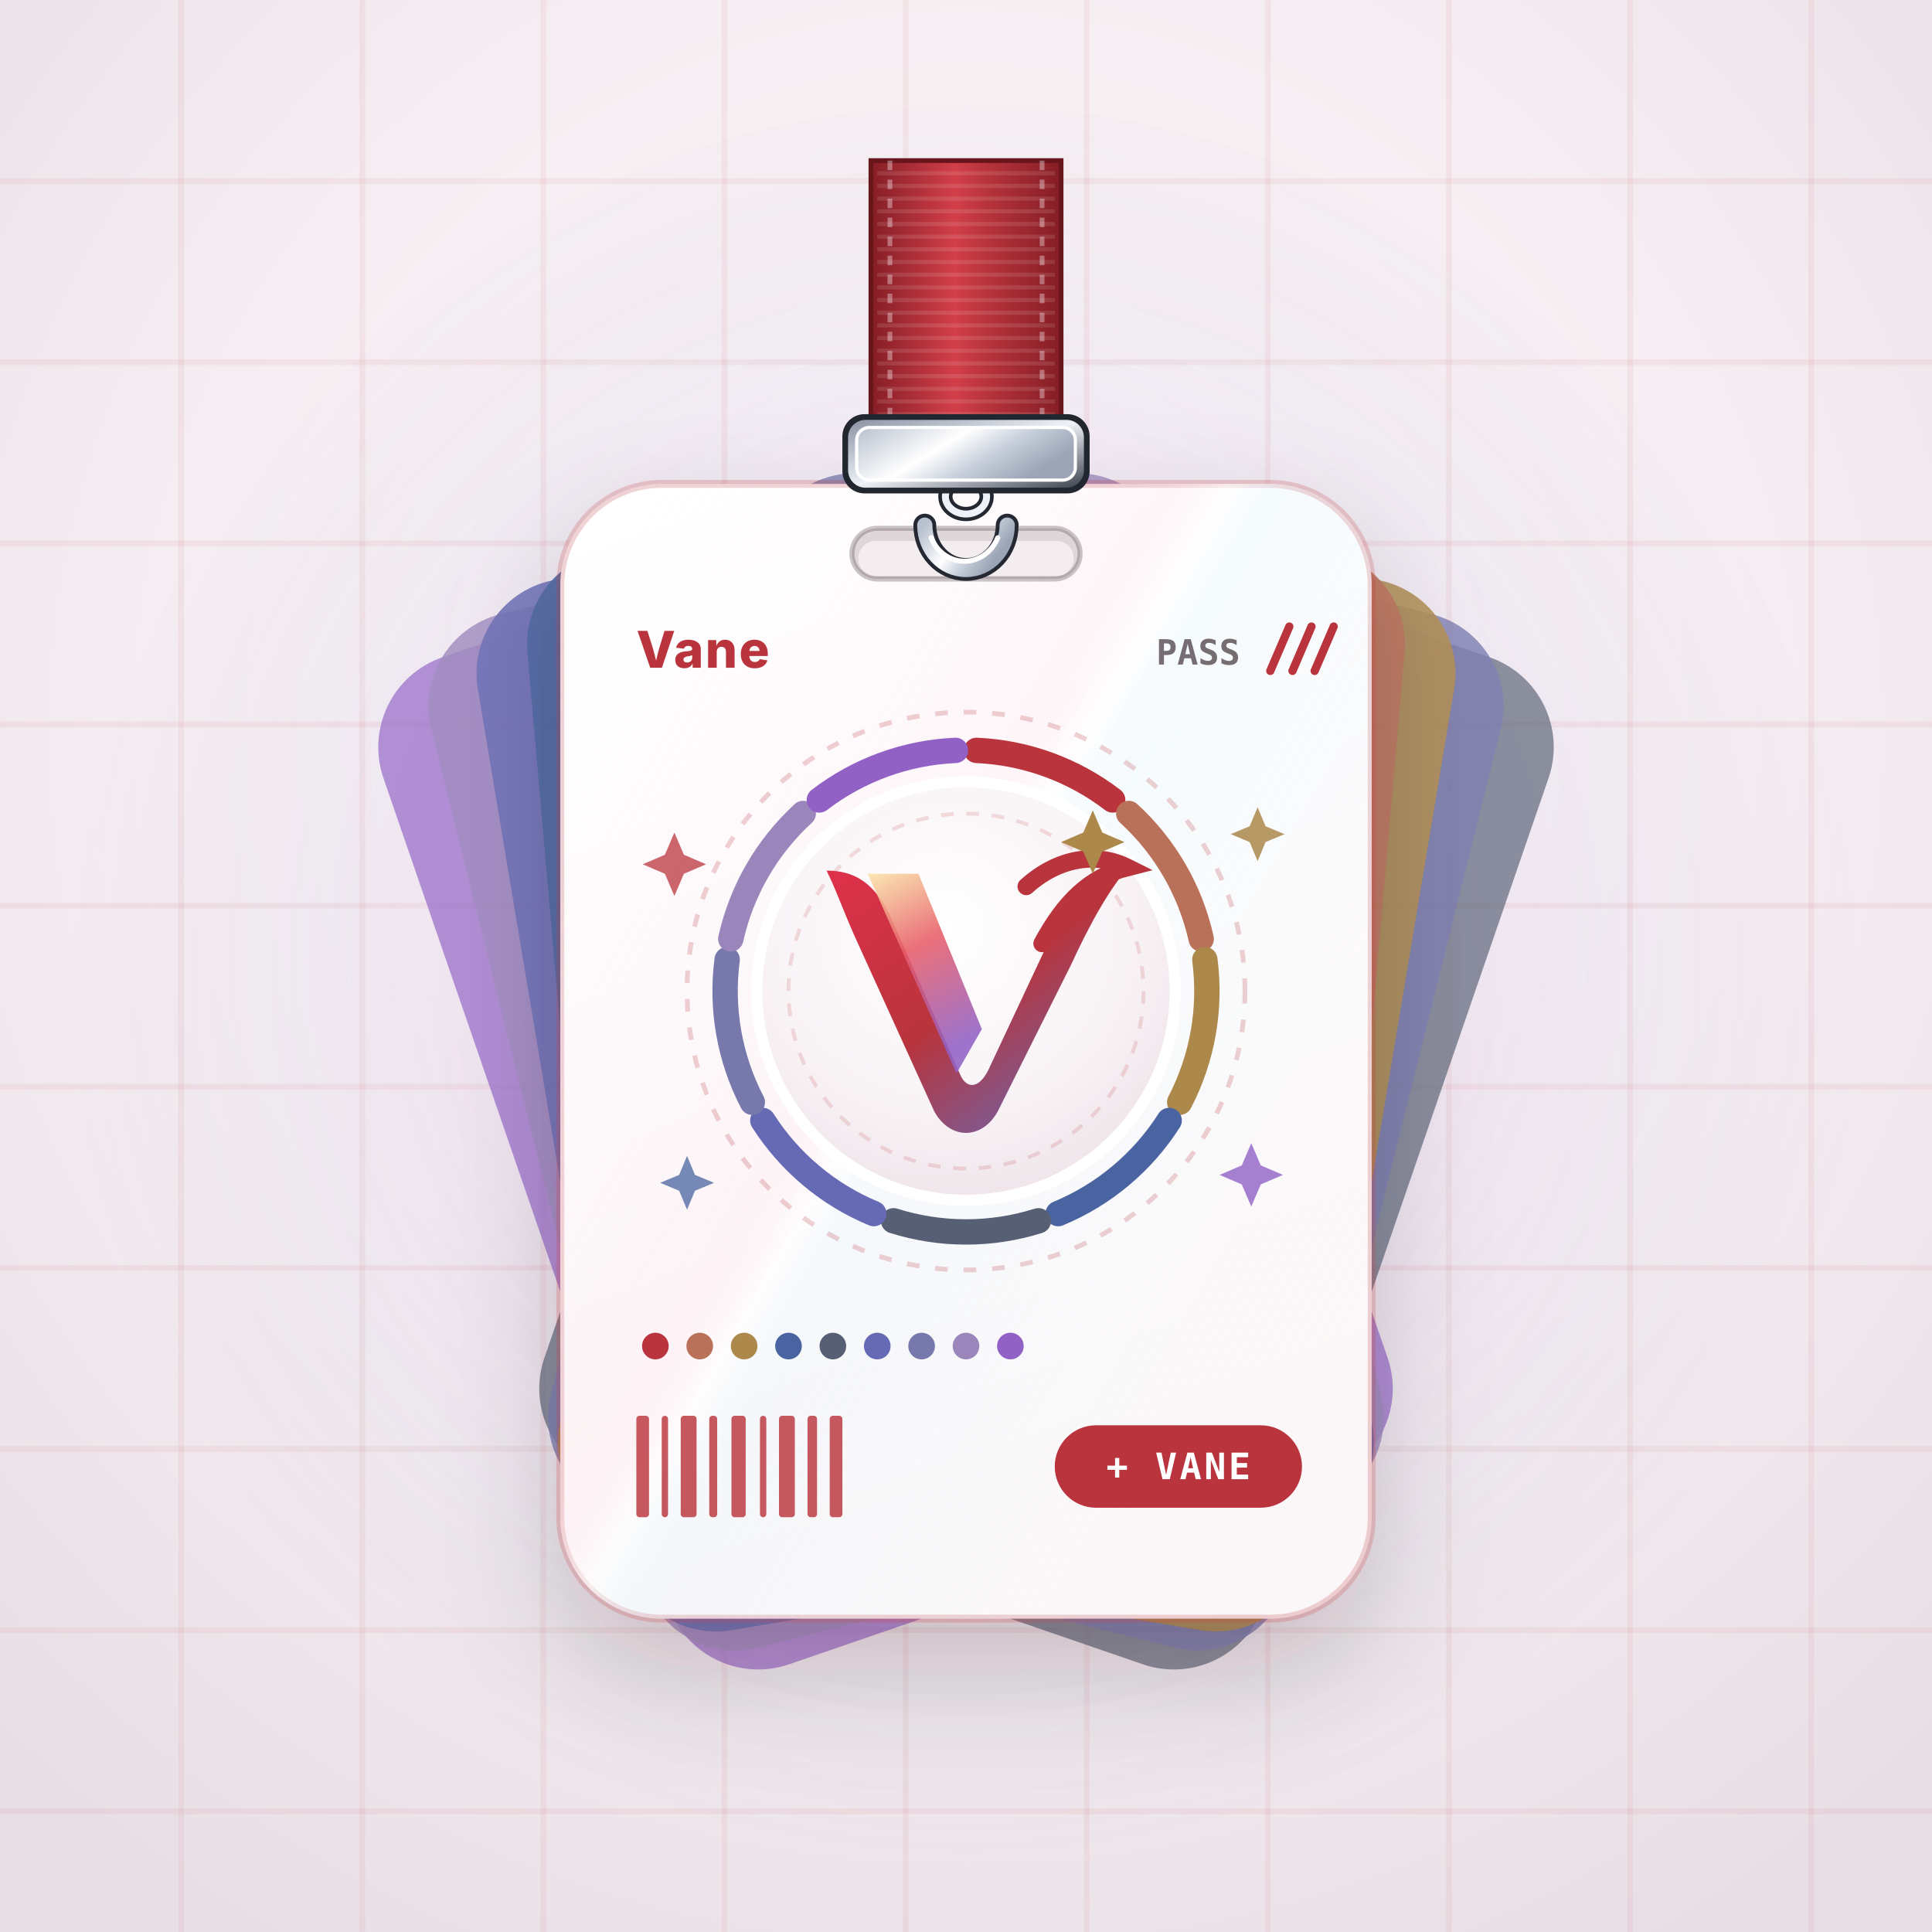
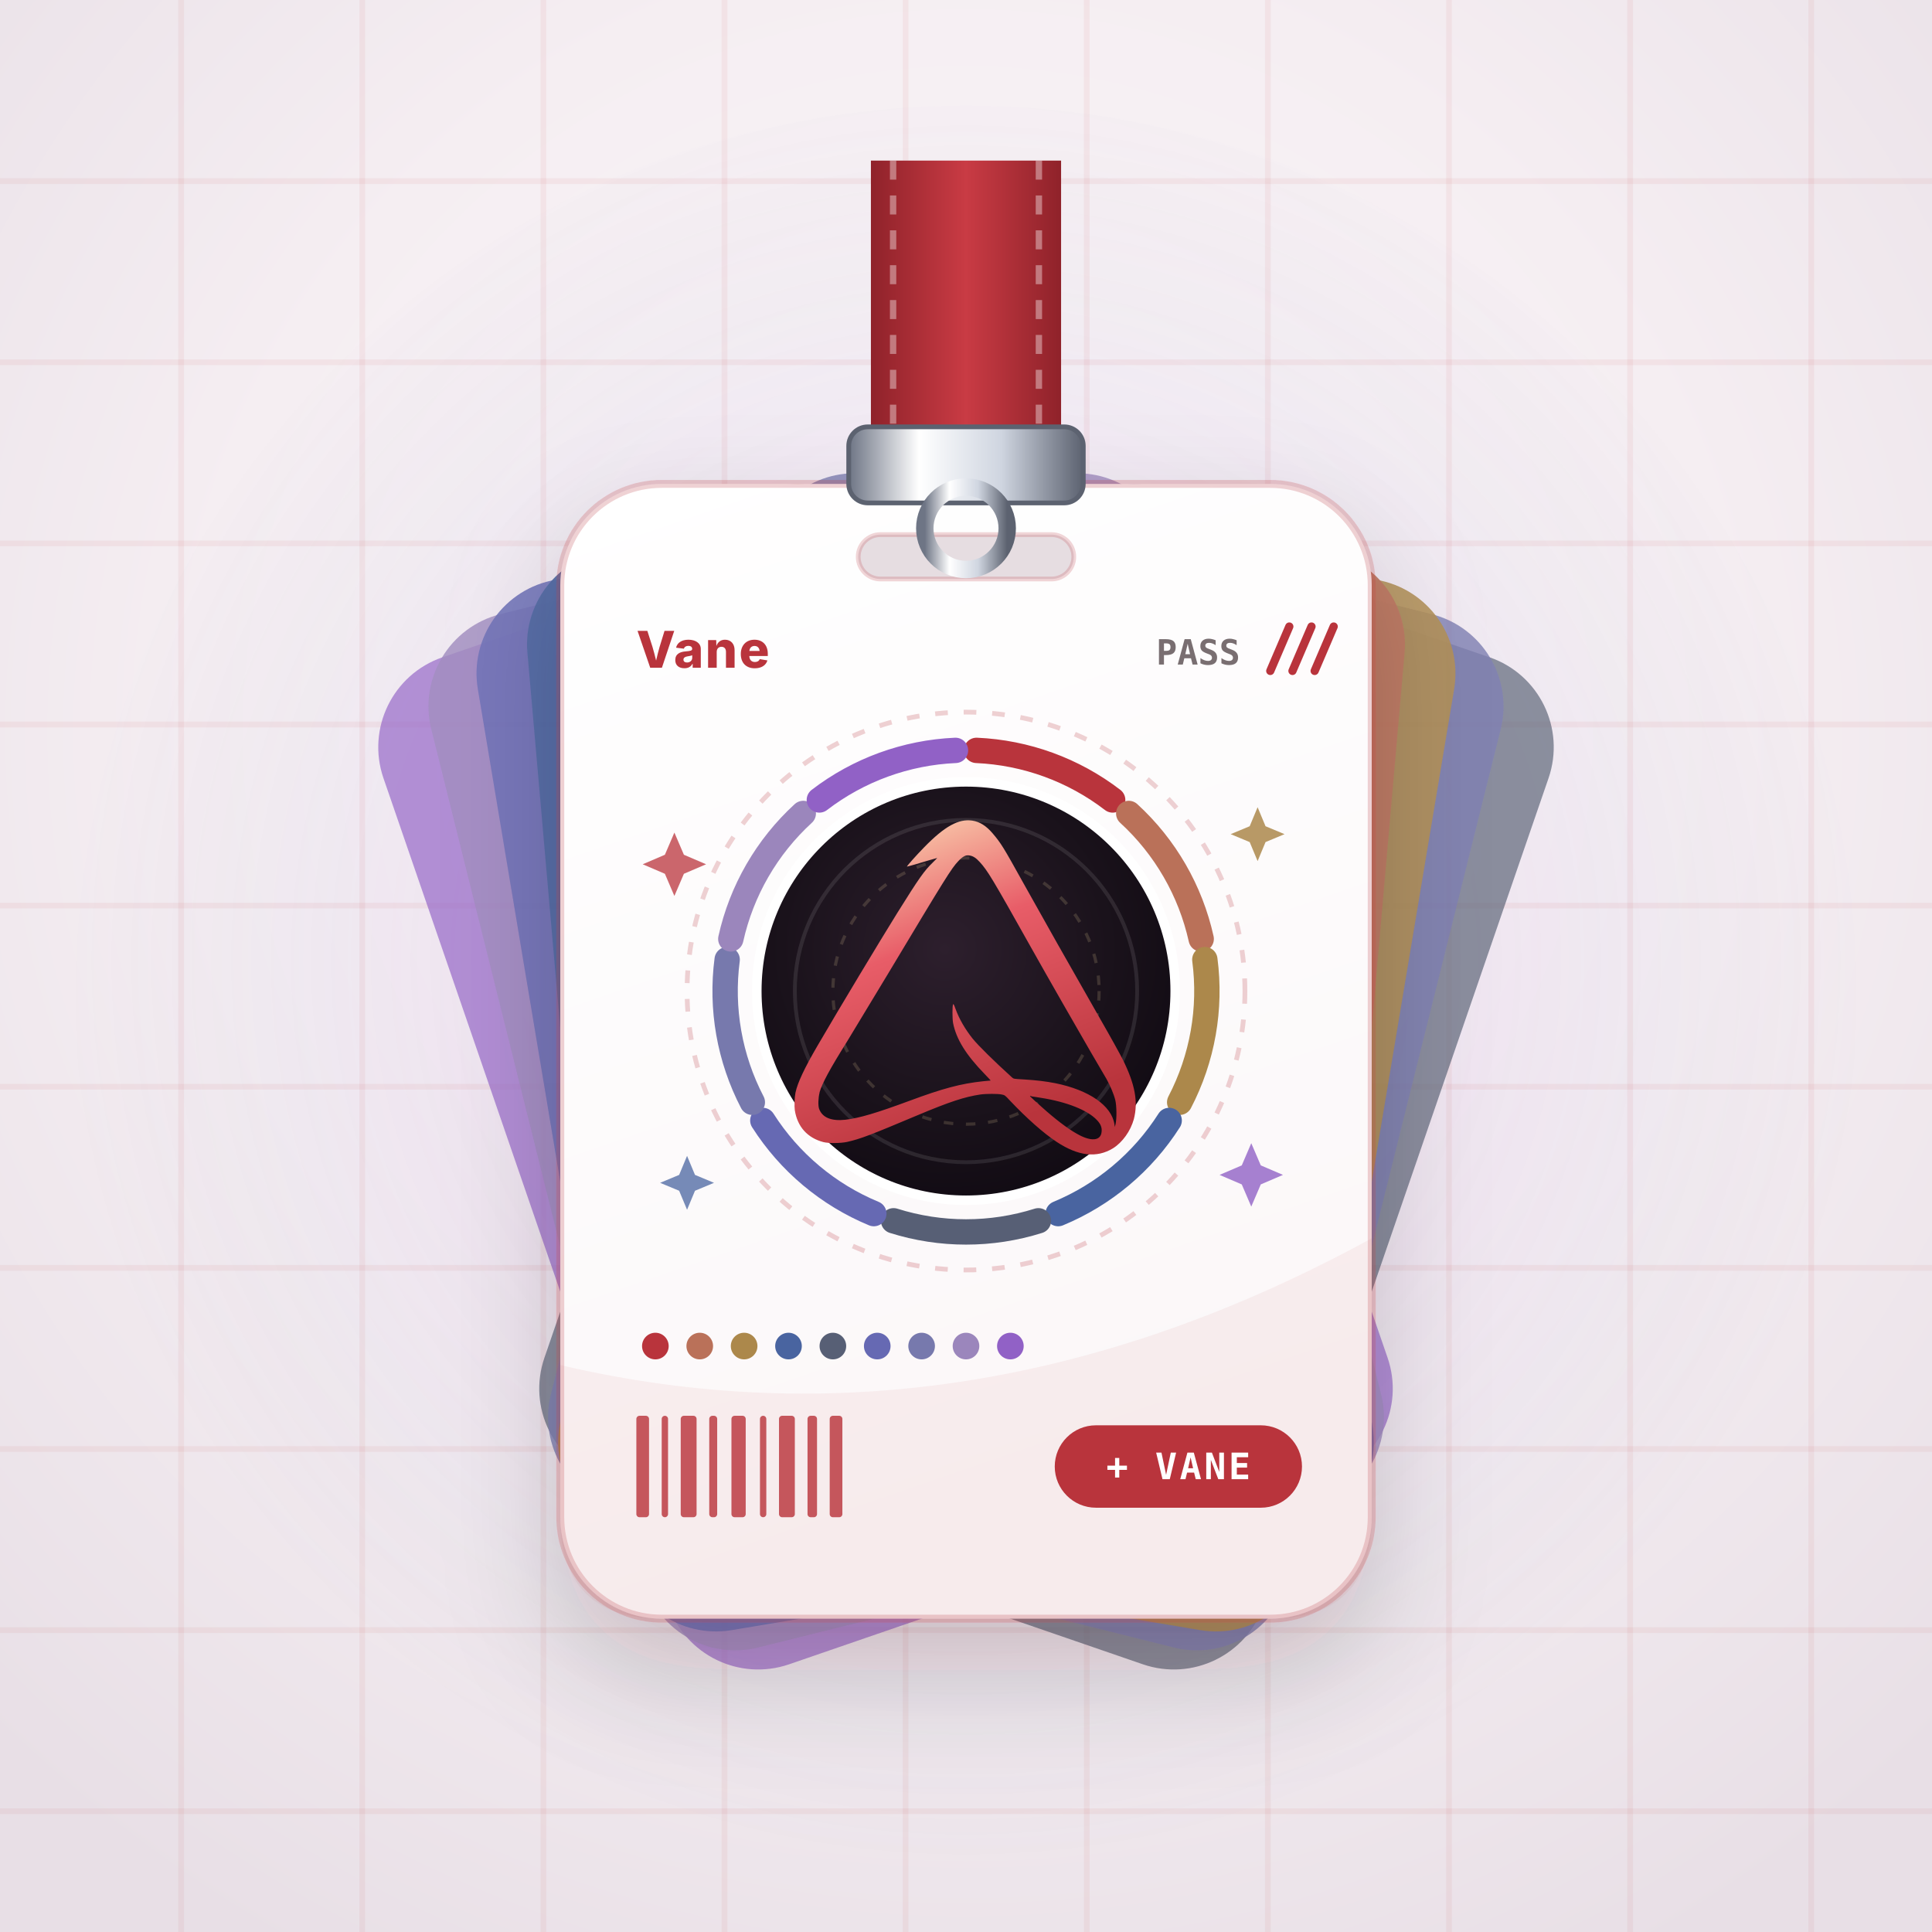
<svg xmlns="http://www.w3.org/2000/svg" viewBox="0 0 512 512" width="512" height="512">
  <defs>
    <radialGradient id="bg" cx="50%" cy="38%" r="72%">
      <stop offset="0%" stop-color="#fdf9fa" />
      <stop offset="55%" stop-color="#f5eef2" />
      <stop offset="100%" stop-color="#e8dfe6" />
    </radialGradient>
    <radialGradient id="aura" cx="50%" cy="48%" r="50%">
      <stop offset="0%" stop-color="#b9343c" stop-opacity="0.16" />
      <stop offset="55%" stop-color="#9161c6" stop-opacity="0.08" />
      <stop offset="100%" stop-color="#4964a0" stop-opacity="0" />
    </radialGradient>
    <linearGradient id="strapGrad" x1="0" y1="0" x2="1" y2="0">
-       <stop offset="0%" stop-color="#841d25" />
-       <stop offset="44%" stop-color="#d23f49" />
-       <stop offset="60%" stop-color="#b9343c" />
-       <stop offset="100%" stop-color="#841d25" />
+       <stop offset="0%" stop-color="#8f222a" />
+       <stop offset="50%" stop-color="#c93b44" />
+       <stop offset="100%" stop-color="#8f222a" />
    </linearGradient>
-     <linearGradient id="clampBezel" x1="0" y1="0" x2="1" y2="1">
-       <stop offset="0%" stop-color="#8a92a2" />
-       <stop offset="50%" stop-color="#eef2f8" />
-       <stop offset="100%" stop-color="#3c424e" />
-     </linearGradient>
-     <linearGradient id="clampPlate" x1="0" y1="0" x2="1" y2="0.4">
-       <stop offset="0%" stop-color="#b8c1cf" />
-       <stop offset="46%" stop-color="#ffffff" />
-       <stop offset="72%" stop-color="#c6cedb" />
-       <stop offset="100%" stop-color="#9ca5b5" />
+     <linearGradient id="clampGrad" x1="0" y1="0" x2="1" y2="0">
+       <stop offset="0%" stop-color="#6e7585" />
+       <stop offset="30%" stop-color="#ffffff" />
+       <stop offset="65%" stop-color="#cfd5e0" />
+       <stop offset="100%" stop-color="#5c6270" />
    </linearGradient>
    <linearGradient id="cardSurface" x1="0" y1="0" x2="0.25" y2="1">
      <stop offset="0%" stop-color="#ffffff" />
      <stop offset="100%" stop-color="#fbf7f8" />
    </linearGradient>
-     <radialGradient id="pearlMedallion" cx="45%" cy="35%" r="70%">
-       <stop offset="0%" stop-color="#ffffff" />
-       <stop offset="65%" stop-color="#f8f2f5" />
-       <stop offset="100%" stop-color="#ede2e8" />
+     <radialGradient id="vinylDisc" cx="45%" cy="40%" r="65%">
+       <stop offset="0%" stop-color="#2d1f2d" />
+       <stop offset="60%" stop-color="#1a121b" />
+       <stop offset="100%" stop-color="#100a12" />
    </radialGradient>
-     <linearGradient id="artisticV" x1="0" y1="0" x2="0.85" y2="1">
-       <stop offset="0%" stop-color="#e0314b" />
-       <stop offset="52%" stop-color="#b9343c" />
-       <stop offset="100%" stop-color="#6669b3" />
-     </linearGradient>
-     <linearGradient id="artisticVFold" x1="0" y1="0" x2="0.3" y2="1">
-       <stop offset="0%" stop-color="#fae5a8" />
+     <linearGradient id="vaneNeedle" x1="0" y1="0" x2="0.4" y2="1">
+       <stop offset="0%" stop-color="#fff0c2" />
      <stop offset="45%" stop-color="#e85d68" />
-       <stop offset="100%" stop-color="#9161c6" />
-     </linearGradient>
-     <linearGradient id="sheenSlash" x1="0" y1="0" x2="1" y2="0.8">
-       <stop offset="0%" stop-color="#ffffff" stop-opacity="0" />
-       <stop offset="44%" stop-color="#ffd9e6" stop-opacity="0.18" />
-       <stop offset="50%" stop-color="#ffffff" stop-opacity="0.62" />
-       <stop offset="56%" stop-color="#d8f3ff" stop-opacity="0.18" />
-       <stop offset="100%" stop-color="#ffffff" stop-opacity="0" />
+       <stop offset="100%" stop-color="#b9343c" />
    </linearGradient>
    <filter id="cardShadow" x="-18%" y="-12%" width="136%" height="136%">
      <feDropShadow dx="0" dy="16" stdDeviation="18" flood-color="#27171b" flood-opacity="0.18" />
    </filter>
  </defs>
  <rect width="512" height="512" rx="0" fill="url(#bg)" />
  <circle cx="256" cy="264" r="236" fill="url(#aura)" />
  <g stroke="#b9343c" stroke-opacity="0.065" stroke-width="1.5">
    <line x1="48" y1="0" x2="48" y2="512" />
    <line x1="0" y1="48" x2="512" y2="48" />
    <line x1="96" y1="0" x2="96" y2="512" />
    <line x1="0" y1="96" x2="512" y2="96" />
    <line x1="144" y1="0" x2="144" y2="512" />
    <line x1="0" y1="144" x2="512" y2="144" />
    <line x1="192" y1="0" x2="192" y2="512" />
    <line x1="0" y1="192" x2="512" y2="192" />
    <line x1="240" y1="0" x2="240" y2="512" />
    <line x1="0" y1="240" x2="512" y2="240" />
    <line x1="288" y1="0" x2="288" y2="512" />
    <line x1="0" y1="288" x2="512" y2="288" />
    <line x1="336" y1="0" x2="336" y2="512" />
    <line x1="0" y1="336" x2="512" y2="336" />
    <line x1="384" y1="0" x2="384" y2="512" />
    <line x1="0" y1="384" x2="512" y2="384" />
    <line x1="432" y1="0" x2="432" y2="512" />
    <line x1="0" y1="432" x2="512" y2="432" />
    <line x1="480" y1="0" x2="480" y2="512" />
    <line x1="0" y1="480" x2="512" y2="480" />
  </g>
  <g transform="translate(256 266) scale(0.84) translate(-256 -266)">
    <g opacity="0.92">
      <rect x="136" y="114" width="240" height="336" rx="30" fill="#9161c6" transform="rotate(-19 256 360)" opacity="0.72" />
      <rect x="136" y="114" width="240" height="336" rx="30" fill="#9b86bc" transform="rotate(-14 256 360)" opacity="0.82" />
      <rect x="136" y="114" width="240" height="336" rx="30" fill="#6669b3" transform="rotate(-9.5 256 360)" opacity="0.88" />
      <rect x="136" y="114" width="240" height="336" rx="30" fill="#4964a0" transform="rotate(-5 256 360)" opacity="0.94" />
      <rect x="136" y="114" width="240" height="336" rx="30" fill="#575f75" transform="rotate(19 256 360)" opacity="0.72" />
      <rect x="136" y="114" width="240" height="336" rx="30" fill="#7779ad" transform="rotate(14 256 360)" opacity="0.82" />
      <rect x="136" y="114" width="240" height="336" rx="30" fill="#ac884b" transform="rotate(9.5 256 360)" opacity="0.88" />
      <rect x="136" y="114" width="240" height="336" rx="30" fill="#ba7159" transform="rotate(5 256 360)" opacity="0.94" />
    </g>
-     <rect x="226" y="0" width="60" height="92" fill="url(#strapGrad)" stroke="#68151b" stroke-width="1.5" />
-     <line x1="228" y1="4" x2="284" y2="4" stroke="#ffffff" stroke-opacity="0.11" stroke-width="1.3" />
-     <line x1="228" y1="8" x2="284" y2="8" stroke="#ffffff" stroke-opacity="0.11" stroke-width="1.3" />
-     <line x1="228" y1="12" x2="284" y2="12" stroke="#ffffff" stroke-opacity="0.11" stroke-width="1.3" />
-     <line x1="228" y1="16" x2="284" y2="16" stroke="#ffffff" stroke-opacity="0.11" stroke-width="1.3" />
-     <line x1="228" y1="20" x2="284" y2="20" stroke="#ffffff" stroke-opacity="0.11" stroke-width="1.3" />
-     <line x1="228" y1="24" x2="284" y2="24" stroke="#ffffff" stroke-opacity="0.11" stroke-width="1.3" />
-     <line x1="228" y1="28" x2="284" y2="28" stroke="#ffffff" stroke-opacity="0.11" stroke-width="1.3" />
-     <line x1="228" y1="32" x2="284" y2="32" stroke="#ffffff" stroke-opacity="0.11" stroke-width="1.3" />
-     <line x1="228" y1="36" x2="284" y2="36" stroke="#ffffff" stroke-opacity="0.11" stroke-width="1.3" />
-     <line x1="228" y1="40" x2="284" y2="40" stroke="#ffffff" stroke-opacity="0.11" stroke-width="1.3" />
-     <line x1="228" y1="44" x2="284" y2="44" stroke="#ffffff" stroke-opacity="0.11" stroke-width="1.3" />
-     <line x1="228" y1="48" x2="284" y2="48" stroke="#ffffff" stroke-opacity="0.11" stroke-width="1.3" />
-     <line x1="228" y1="52" x2="284" y2="52" stroke="#ffffff" stroke-opacity="0.11" stroke-width="1.3" />
-     <line x1="228" y1="56" x2="284" y2="56" stroke="#ffffff" stroke-opacity="0.11" stroke-width="1.3" />
-     <line x1="228" y1="60" x2="284" y2="60" stroke="#ffffff" stroke-opacity="0.11" stroke-width="1.3" />
-     <line x1="228" y1="64" x2="284" y2="64" stroke="#ffffff" stroke-opacity="0.11" stroke-width="1.3" />
-     <line x1="228" y1="68" x2="284" y2="68" stroke="#ffffff" stroke-opacity="0.11" stroke-width="1.3" />
-     <line x1="228" y1="72" x2="284" y2="72" stroke="#ffffff" stroke-opacity="0.11" stroke-width="1.3" />
-     <line x1="228" y1="76" x2="284" y2="76" stroke="#ffffff" stroke-opacity="0.11" stroke-width="1.3" />
-     <line x1="228" y1="80" x2="284" y2="80" stroke="#ffffff" stroke-opacity="0.11" stroke-width="1.3" />
-     <line x1="228" y1="84" x2="284" y2="84" stroke="#ffffff" stroke-opacity="0.11" stroke-width="1.3" />
-     <line x1="228" y1="88" x2="284" y2="88" stroke="#ffffff" stroke-opacity="0.11" stroke-width="1.3" />
-     <line x1="232" y1="0" x2="232" y2="92" stroke="#ffffff" stroke-opacity="0.35" stroke-width="1.5" stroke-dasharray="3 3" />
-     <line x1="280" y1="0" x2="280" y2="92" stroke="#ffffff" stroke-opacity="0.35" stroke-width="1.5" stroke-dasharray="3 3" />
-     <path d="M 243 116 A 13 14 0 0 1 269 116" fill="none" stroke="#454c59" stroke-width="6" />
    <g filter="url(#cardShadow)">
      <rect x="128" y="102" width="256" height="358" rx="32" fill="url(#cardSurface)" stroke="#b9343c" stroke-opacity="0.22" stroke-width="2.5" />
    </g>
-     <rect x="128" y="102" width="256" height="358" rx="32" fill="url(#sheenSlash)" />
-     <rect x="220" y="116" width="72" height="16" rx="8" fill="#dfd6da" stroke="#27171b" stroke-opacity="0.24" stroke-width="1.6" />
-     <rect x="222" y="120" width="68" height="11" rx="5.5" fill="#f4edf0" />
-     <path d="M 243 115 A 13 14 0 1 0 269 115" fill="none" stroke="#232832" stroke-width="7.2" stroke-linecap="round" />
-     <path d="M 243 115 A 13 14 0 1 0 269 115" fill="none" stroke="url(#clampPlate)" stroke-width="4.8" stroke-linecap="round" />
-     <path d="M 245 119 A 11.5 12.5 0 0 0 266 119" fill="none" stroke="#ffffff" stroke-width="1.6" stroke-linecap="round" />
-     <ellipse cx="256" cy="106" rx="6.5" ry="5.5" fill="none" stroke="#232832" stroke-width="4.5" />
-     <ellipse cx="256" cy="106" rx="6.5" ry="5.5" fill="none" stroke="#eef2f8" stroke-width="2.2" />
-     <rect x="217" y="80" width="78" height="25" rx="7" fill="#22262f" />
-     <rect x="218.8" y="81.8" width="74.4" height="21.4" rx="5.5" fill="url(#clampBezel)" />
-     <rect x="221.5" y="84.2" width="69" height="16.6" rx="4" fill="url(#clampPlate)" stroke="#ffffff" stroke-width="1" />
+     <path d="M 128 380 Q 256 410 384 340 L 384 428 Q 384 460 352 460 L 160 460 Q 128 460 128 428 Z" fill="#b9343c" fill-opacity="0.06" />
+     <rect x="222" y="118" width="68" height="14" rx="7" fill="#e6dde1" stroke="#b9343c" stroke-opacity="0.2" stroke-width="1.5" />
+     <rect x="226" y="0" width="60" height="96" fill="url(#strapGrad)" />
+     <line x1="233" y1="0" x2="233" y2="96" stroke="#ffffff" stroke-opacity="0.38" stroke-width="2" stroke-dasharray="6 5" />
+     <line x1="279" y1="0" x2="279" y2="96" stroke="#ffffff" stroke-opacity="0.38" stroke-width="2" stroke-dasharray="6 5" />
+     <rect x="219" y="84" width="74" height="24" rx="6" fill="url(#clampGrad)" stroke="#5c6270" stroke-width="1.5" />
+     <circle cx="256" cy="116" r="13" fill="none" stroke="url(#clampGrad)" stroke-width="5.5" />
    <text x="152" y="160" font-family="-apple-system, BlinkMacSystemFont, 'Inter', sans-serif" font-size="16" font-weight="800" fill="#b9343c" letter-spacing="0.5">Vane</text>
    <text x="316" y="159" font-family="ui-monospace, SFMono-Regular, monospace" font-size="11" font-weight="800" fill="#27171b" opacity="0.62">PASS</text>
    <g stroke="#b9343c" stroke-width="2.6" stroke-linecap="round">
      <line x1="352" y1="161" x2="358" y2="147" />
      <line x1="359" y1="161" x2="365" y2="147" />
      <line x1="366" y1="161" x2="372" y2="147" />
    </g>
    <circle cx="256" cy="262" r="88" fill="none" stroke="#b9343c" stroke-opacity="0.22" stroke-width="1.5" stroke-dasharray="4 5" />
    <g>
      <path d="M 259.32 186.07 A 76 76 0 0 1 302.27 201.71" fill="none" stroke="#b9343c" stroke-width="8" stroke-linecap="round" />
      <path d="M 307.34 205.97 A 76 76 0 0 1 330.20 245.55" fill="none" stroke="#ba7159" stroke-width="8" stroke-linecap="round" />
      <path d="M 331.35 252.08 A 76 76 0 0 1 323.41 297.09" fill="none" stroke="#ac884b" stroke-width="8" stroke-linecap="round" />
      <path d="M 320.10 302.83 A 76 76 0 0 1 285.08 332.21" fill="none" stroke="#4964a0" stroke-width="8" stroke-linecap="round" />
      <path d="M 278.85 334.48 A 76 76 0 0 1 233.15 334.48" fill="none" stroke="#575f75" stroke-width="8" stroke-linecap="round" />
      <path d="M 226.92 332.21 A 76 76 0 0 1 191.90 302.83" fill="none" stroke="#6669b3" stroke-width="8" stroke-linecap="round" />
      <path d="M 188.59 297.09 A 76 76 0 0 1 180.65 252.08" fill="none" stroke="#7779ad" stroke-width="8" stroke-linecap="round" />
      <path d="M 181.80 245.55 A 76 76 0 0 1 204.66 205.97" fill="none" stroke="#9b86bc" stroke-width="8" stroke-linecap="round" />
      <path d="M 209.73 201.71 A 76 76 0 0 1 252.68 186.07" fill="none" stroke="#9161c6" stroke-width="8" stroke-linecap="round" />
    </g>
-     <circle cx="256" cy="262" r="66" fill="url(#pearlMedallion)" stroke="#ffffff" stroke-width="3.5" />
-     <circle cx="256" cy="262" r="56" fill="none" stroke="#b9343c" stroke-opacity="0.16" stroke-width="1.2" stroke-dasharray="4 4" />
+     <circle cx="256" cy="262" r="66" fill="url(#vinylDisc)" stroke="#ffffff" stroke-width="3" />
+     <circle cx="256" cy="262" r="54" fill="none" stroke="#ffffff" stroke-opacity="0.1" stroke-width="1.2" />
+     <circle cx="256" cy="262" r="42" fill="none" stroke="#fae5a8" stroke-opacity="0.16" stroke-width="1" stroke-dasharray="3 4" />
    <path d="M 164 212 L 167 219 L 174 222 L 167 225 L 164 232 L 161 225 L 154 222 L 161 219 Z" fill="#b9343c" opacity="0.75" />
    <path d="M 348 204 L 350.5 210 L 356.5 212.5 L 350.5 215 L 348 221 L 345.5 215 L 339.5 212.5 L 345.5 210 Z" fill="#ac884b" opacity="0.85" />
    <path d="M 168 314 L 170.5 320 L 176.5 322.5 L 170.5 325 L 168 331 L 165.5 325 L 159.5 322.5 L 165.5 320 Z" fill="#4964a0" opacity="0.75" />
    <path d="M 346 310 L 349 317 L 356 320 L 349 323 L 346 330 L 343 323 L 336 320 L 343 317 Z" fill="#9161c6" opacity="0.8" />
-     <path d="M 212 224 C 221 224 227 228 232 238 L 254 288 C 256 293 260 293 263 287 L 286 238 C 291 228 298 222 308 222 C 301 230 295 241 289 254 L 266 300 C 261 309 251 309 246 300 L 221 245 C 217 236 215 230 212 224 Z" fill="url(#artisticV)" />
-     <path d="M 225 225 L 241 225 L 261 274 L 253 288 Z" fill="url(#artisticVFold)" opacity="0.88" />
-     <path d="M 275 229 C 285 220 297 218 307 223 C 295 226 287 234 280 247" fill="none" stroke="#b9343c" stroke-width="5.5" stroke-linecap="round" />
-     <path d="M 296 205 L 299 212 L 306 215 L 299 218 L 296 225 L 293 218 L 286 215 L 293 212 Z" fill="#ac884b" />
+     <g transform="translate(203 208) scale(4.4)">
+       <path fill-rule="evenodd" fill="url(#vaneNeedle)" d="M -0.23,20.81 c 0.18,1.18 0.90,1.99 2.04,2.29 c 0.38,0.10 1.25,0.09 1.71,-0.01 c 0.98,-0.22 1.69,-0.50 5.02,-1.90 c 2.33,-0.98 3.40,-1.33 4.53,-1.50 c 0.43,-0.06 1.26,-0.06 1.54,0 c 0.21,0.04 0.24,0.06 0.58,0.43 c 1.21,1.28 2.42,2.35 3.36,2.97 c 1.55,1.02 2.87,1.17 4.03,0.46 c 0.68,-0.42 1.27,-1.25 1.50,-2.09 c 0.32,-1.25 0.09,-2.50 -0.80,-4.29 c -0.16,-0.32 -0.87,-1.61 -1.59,-2.86 c -2.78,-4.87 -3.64,-6.40 -5.52,-9.76 c -1.45,-2.61 -1.60,-2.86 -2.22,-3.59 c -0.45,-0.53 -0.92,-0.83 -1.46,-0.91 c -0.97,-0.14 -1.97,0.40 -3.45,1.92 c -0.55,0.56 -1.25,1.35 -1.23,1.38 c 0.00,0.00 0.26,-0.06 0.56,-0.15 c 0.60,-0.18 1.58,-0.47 1.61,-0.47 c 0.01,0 -0.13,0.14 -0.32,0.33 c -0.61,0.59 -0.96,1.08 -2.54,3.61 c -1.25,2.01 -4.10,6.74 -5.72,9.52 c -0.95,1.63 -1.43,2.66 -1.58,3.36 c -0.07,0.33 -0.09,0.98 -0.05,1.27 z m 1.77,-1.26 c 0.19,-0.66 0.72,-1.65 1.99,-3.68 c 0.29,-0.47 1.62,-2.67 2.95,-4.88 c 4.12,-6.87 4.51,-7.50 5.01,-8.03 c 0.31,-0.33 0.52,-0.45 0.79,-0.41 c 0.25,0.03 0.47,0.16 0.75,0.47 c 0.56,0.61 0.90,1.17 3.68,6.13 c 1.20,2.14 3.32,5.84 4.30,7.53 c 0.48,0.82 0.98,1.67 1.10,1.88 c 0.27,0.48 0.53,1.09 0.64,1.53 c 0.10,0.42 0.11,1.33 0.02,1.71 l -0.05,0.22 l -0.03,-0.19 c -0.20,-1.34 -1.82,-2.46 -4.24,-2.95 c -0.72,-0.14 -1.33,-0.21 -2.25,-0.27 c -0.72,-0.04 -0.74,-0.04 -0.85,-0.14 c -1.28,-1.16 -2.42,-2.28 -2.84,-2.80 c -0.53,-0.67 -0.95,-1.39 -1.22,-2.13 c -0.09,-0.26 -0.14,-0.36 -0.17,-0.32 c -0.06,0.10 -0.06,1.03 0,1.35 c 0.23,1.15 0.91,2.26 2.27,3.66 c 0.24,0.25 0.44,0.46 0.42,0.46 c -0.01,0 -0.25,0.02 -0.54,0.05 c -1.60,0.17 -2.90,0.52 -5.27,1.40 c -2.35,0.87 -3.59,1.24 -4.60,1.36 c -1.01,0.11 -1.66,-0.15 -1.89,-0.79 c -0.08,-0.24 -0.06,-0.79 0.04,-1.17 z m 15.18,0.27 c 0.04,0.00 0.37,0.06 0.71,0.11 c 1.84,0.29 3.33,0.88 4.00,1.59 c 0.27,0.28 0.37,0.53 0.34,0.83 c -0.05,0.68 -0.77,0.74 -1.80,0.14 c -0.66,-0.37 -1.57,-1.07 -2.48,-1.89 c -0.96,-0.86 -0.92,-0.82 -0.77,-0.80 z" />
+     </g>
    <g transform="translate(152 368)">
      <circle cx="6" cy="6" r="4.2" fill="#b9343c" />
      <circle cx="20" cy="6" r="4.2" fill="#ba7159" />
      <circle cx="34" cy="6" r="4.2" fill="#ac884b" />
      <circle cx="48" cy="6" r="4.2" fill="#4964a0" />
      <circle cx="62" cy="6" r="4.2" fill="#575f75" />
      <circle cx="76" cy="6" r="4.2" fill="#6669b3" />
      <circle cx="90" cy="6" r="4.2" fill="#7779ad" />
      <circle cx="104" cy="6" r="4.2" fill="#9b86bc" />
      <circle cx="118" cy="6" r="4.2" fill="#9161c6" />
    </g>
    <g fill="#b9343c" opacity="0.82" transform="translate(152 396)">
      <rect x="0" y="0" width="4" height="32" rx="1" />
      <rect x="8" y="0" width="2" height="32" rx="1" />
      <rect x="14" y="0" width="5" height="32" rx="1" />
      <rect x="23" y="0" width="2.5" height="32" rx="1" />
      <rect x="30" y="0" width="4.5" height="32" rx="1" />
      <rect x="39" y="0" width="2" height="32" rx="1" />
      <rect x="45" y="0" width="5" height="32" rx="1" />
      <rect x="54" y="0" width="3" height="32" rx="1" />
      <rect x="61" y="0" width="4" height="32" rx="1" />
    </g>
    <rect x="284" y="399" width="78" height="26" rx="13" fill="#b9343c" />
    <text x="323" y="416" text-anchor="middle" font-family="ui-monospace, SFMono-Regular, monospace" font-size="11.5" font-weight="800" fill="#ffffff" letter-spacing="0.8">+ VANE</text>
  </g>
</svg>
